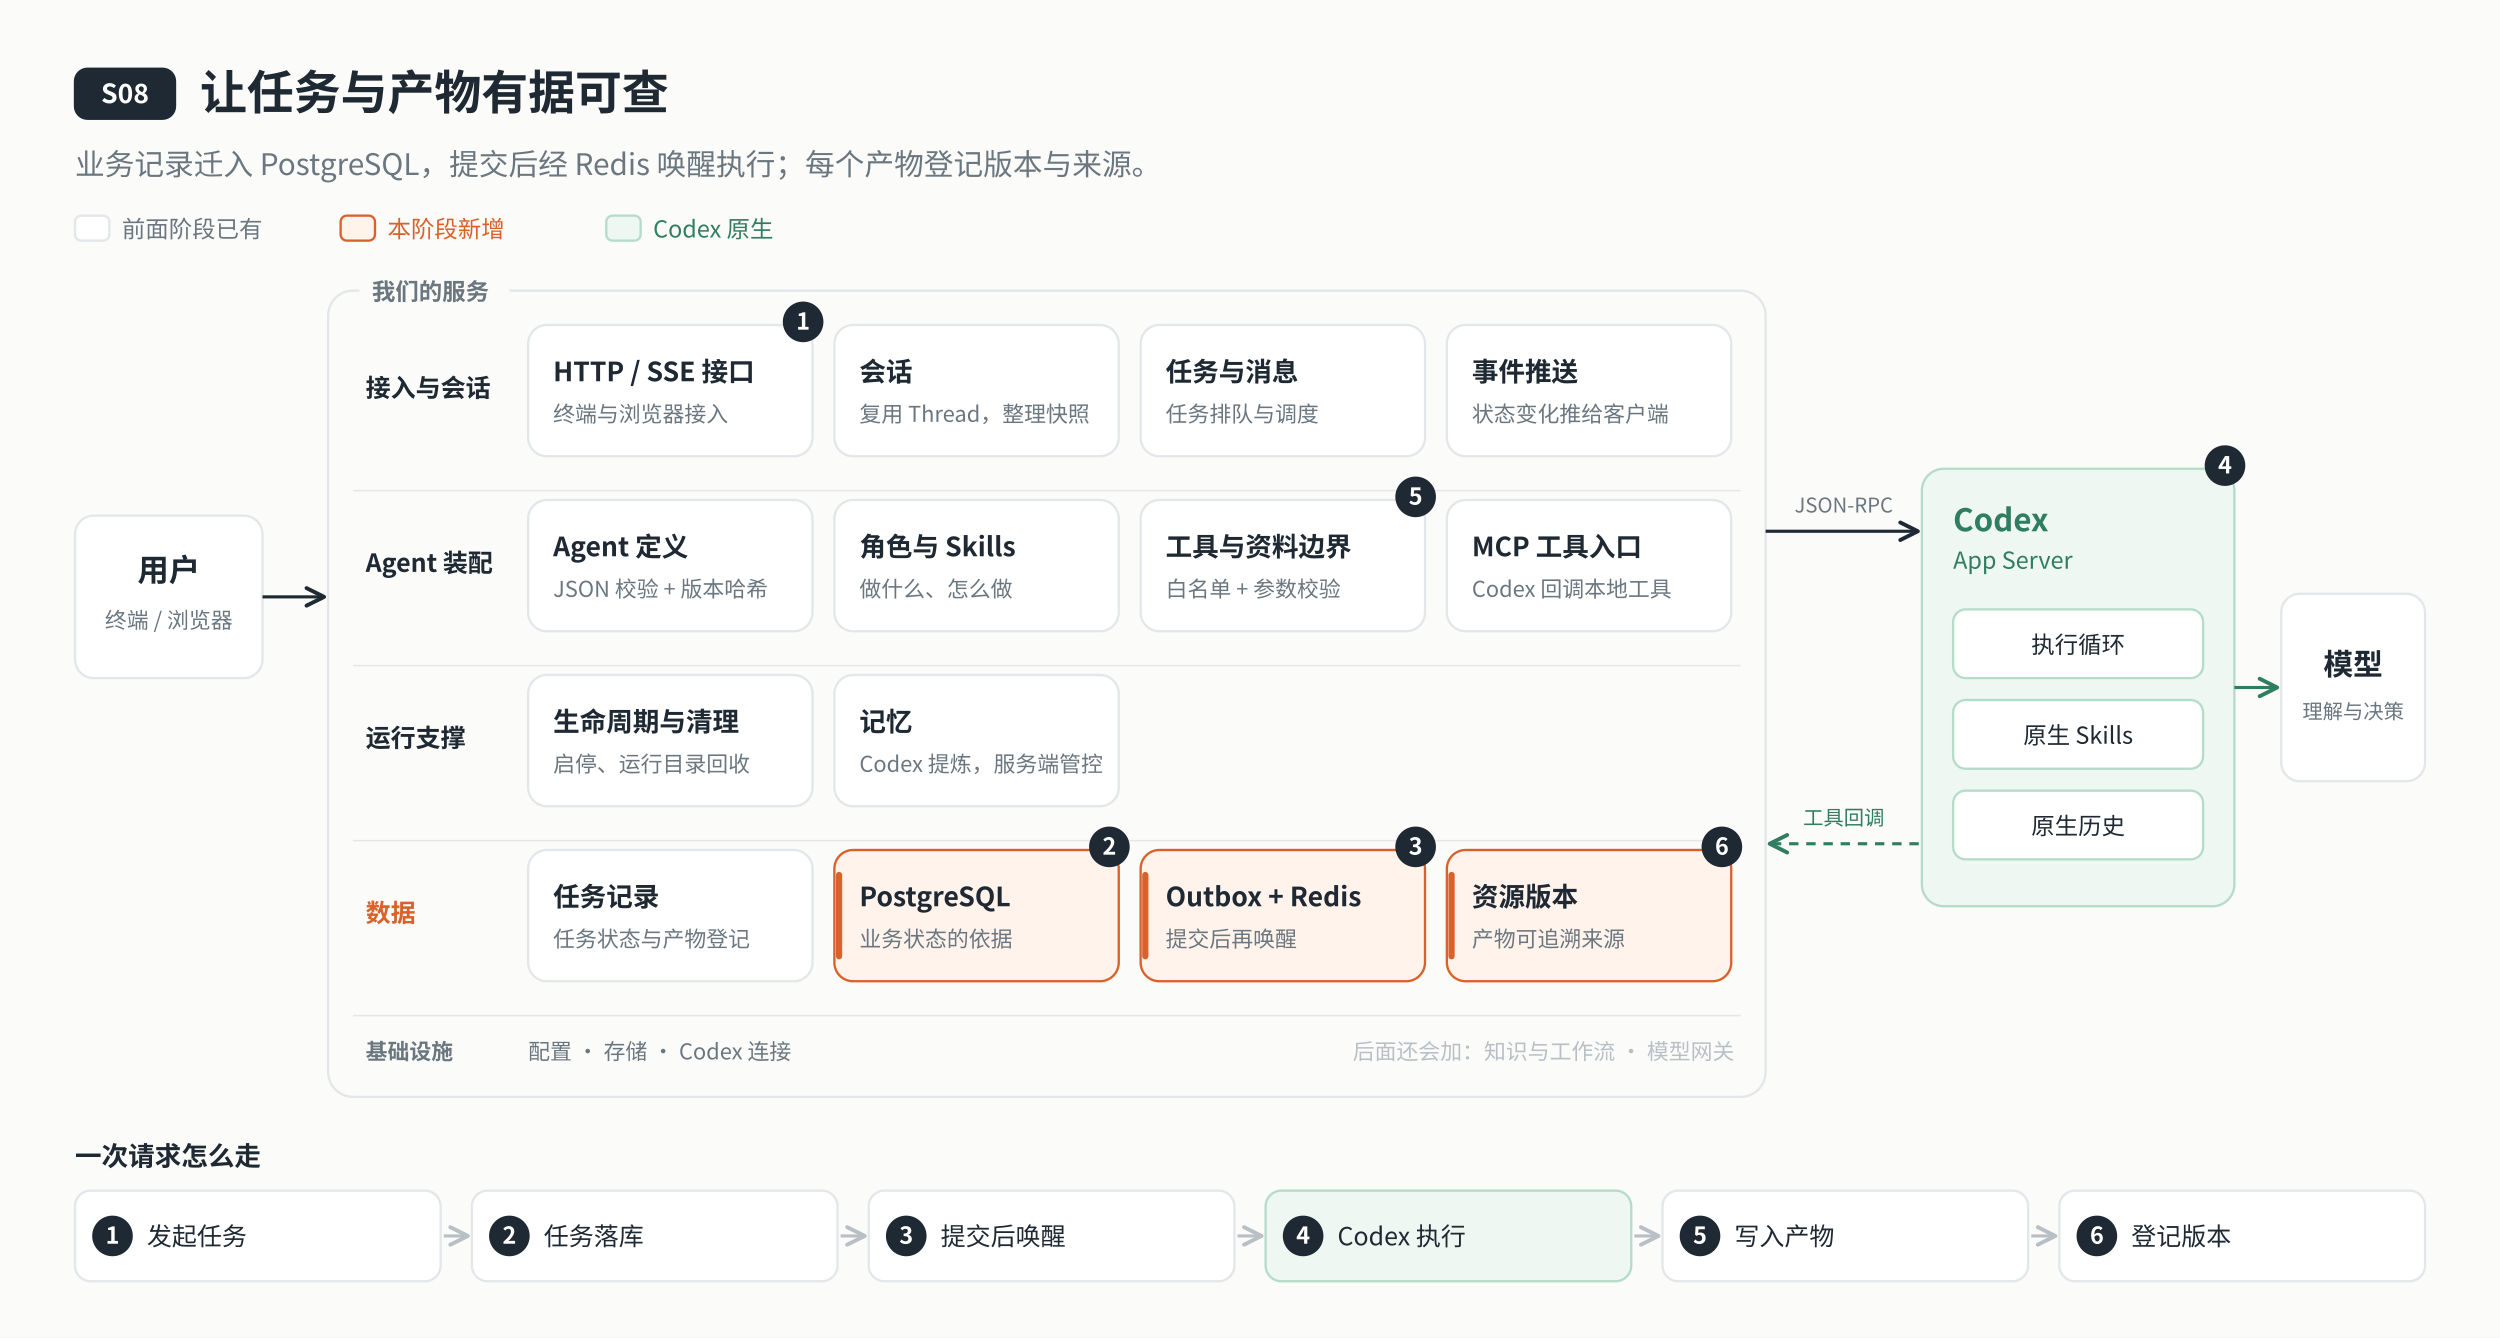
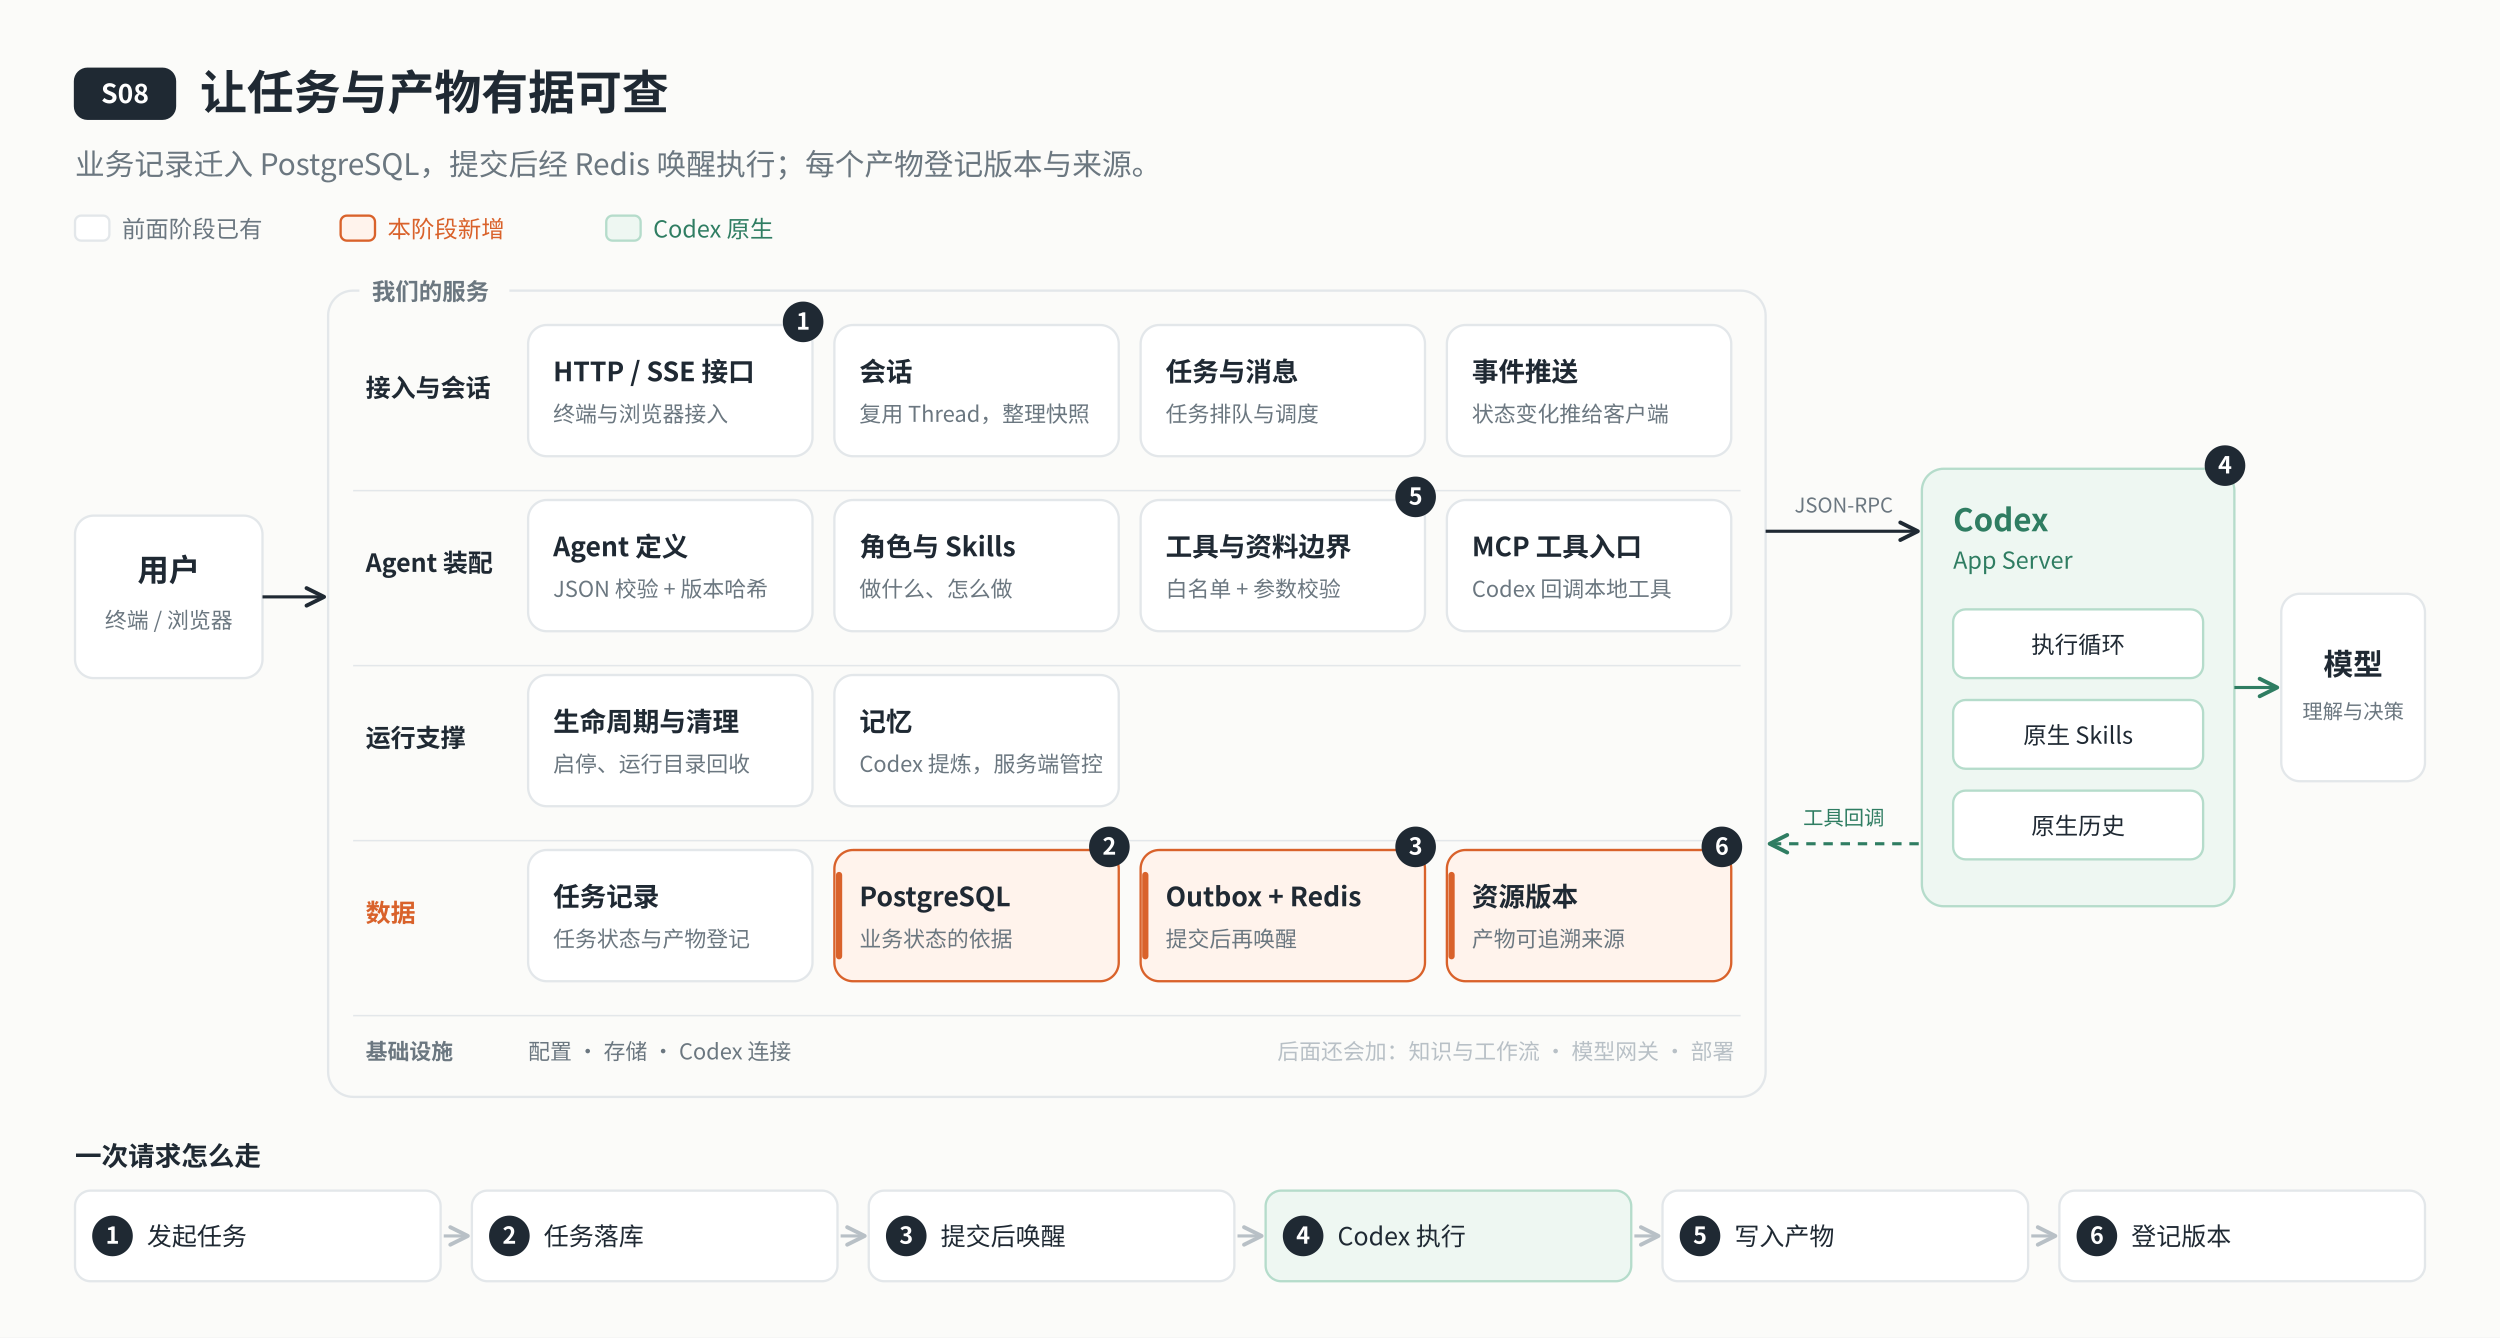
<svg xmlns="http://www.w3.org/2000/svg" width="1600" height="856" viewBox="0 0 1600 856" role="img" aria-labelledby="title desc">
  <defs>
    <marker id="mB8C0C6" viewBox="0 0 10 10" refX="8" refY="5" markerWidth="7" markerHeight="7" orient="auto-start-reverse">
      <path d="M1 1 L9 5 L1 9" fill="none" stroke="#B8C0C6" stroke-width="1.8" stroke-linecap="round" stroke-linejoin="round" />
    </marker>
    <marker id="m1F2933" viewBox="0 0 10 10" refX="8" refY="5" markerWidth="7" markerHeight="7" orient="auto-start-reverse">
      <path d="M1 1 L9 5 L1 9" fill="none" stroke="#1F2933" stroke-width="1.8" stroke-linecap="round" stroke-linejoin="round" />
    </marker>
    <marker id="m2F7D62" viewBox="0 0 10 10" refX="8" refY="5" markerWidth="7" markerHeight="7" orient="auto-start-reverse">
      <path d="M1 1 L9 5 L1 9" fill="none" stroke="#2F7D62" stroke-width="1.8" stroke-linecap="round" stroke-linejoin="round" />
    </marker>
  </defs>
  <g font-family="PingFang SC, Microsoft YaHei, Noto Sans CJK SC, sans-serif">
    <rect x="0" y="0" width="1600" height="856" fill="#FBFBF9" />
    <rect x="48" y="44" width="64" height="32" rx="8" fill="#1F2933" stroke="#1F2933" stroke-width="1.5" />
    <text x="80" y="66" font-size="17" fill="#fff" font-weight="700" text-anchor="middle">S08</text>
    <text x="128" y="70" font-size="30" fill="#1F2933" font-weight="700" text-anchor="start">让任务与产物有据可查</text>
    <text x="48" y="112" font-size="19" fill="#6B7780" font-weight="400" text-anchor="start">业务记录迁入 PostgreSQL，提交后经 Redis 唤醒执行；每个产物登记版本与来源。</text>
    <rect x="48" y="138" width="22" height="16" rx="4" fill="#FFFFFF" stroke="#E3E7EA" stroke-width="1.5" />
    <text x="78" y="152" font-size="15" fill="#6B7780" font-weight="400" text-anchor="start">前面阶段已有</text>
    <rect x="218" y="138" width="22" height="16" rx="4" fill="#FFF3EC" stroke="#D9622B" stroke-width="1.5" />
    <text x="248" y="152" font-size="15" fill="#D9622B" font-weight="400" text-anchor="start">本阶段新增</text>
    <rect x="388" y="138" width="22" height="16" rx="4" fill="#EEF7F2" stroke="#B5DCCB" stroke-width="1.5" />
    <text x="418" y="152" font-size="15" fill="#2F7D62" font-weight="400" text-anchor="start">Codex 原生</text>
    <rect x="48" y="330" width="120" height="104" rx="12" fill="#FFFFFF" stroke="#E3E7EA" stroke-width="1.5" />
    <text x="108" y="372" font-size="20" fill="#1F2933" font-weight="600" text-anchor="middle">用户</text>
    <text x="108" y="402" font-size="14" fill="#6B7780" font-weight="400" text-anchor="middle">终端 / 浏览器</text>
    <rect x="210" y="186" width="920" height="516" rx="16" fill="none" stroke="#E3E7EA" stroke-width="1.5" />
    <rect x="230" y="175" width="96" height="22" fill="#FBFBF9" />
    <text x="238" y="192" font-size="15" fill="#6B7780" font-weight="600" text-anchor="start">我们的服务</text>
    <text x="234" y="254" font-size="16" fill="#1F2933" font-weight="600" text-anchor="start">接入与会话</text>
    <rect x="338" y="208" width="182" height="84" rx="12" fill="#FFFFFF" stroke="#E3E7EA" stroke-width="1.5" />
    <text x="354" y="244" font-size="17" fill="#1F2933" font-weight="600" text-anchor="start">HTTP / SSE 接口</text>
    <text x="354" y="270" font-size="14" fill="#6B7780" font-weight="400" text-anchor="start">终端与浏览器接入</text>
    <rect x="534" y="208" width="182" height="84" rx="12" fill="#FFFFFF" stroke="#E3E7EA" stroke-width="1.5" />
    <text x="550" y="244" font-size="17" fill="#1F2933" font-weight="600" text-anchor="start">会话</text>
    <text x="550" y="270" font-size="14" fill="#6B7780" font-weight="400" text-anchor="start">复用 Thread，整理快照</text>
    <rect x="730" y="208" width="182" height="84" rx="12" fill="#FFFFFF" stroke="#E3E7EA" stroke-width="1.5" />
    <text x="746" y="244" font-size="17" fill="#1F2933" font-weight="600" text-anchor="start">任务与消息</text>
    <text x="746" y="270" font-size="14" fill="#6B7780" font-weight="400" text-anchor="start">任务排队与调度</text>
    <rect x="926" y="208" width="182" height="84" rx="12" fill="#FFFFFF" stroke="#E3E7EA" stroke-width="1.5" />
    <text x="942" y="244" font-size="17" fill="#1F2933" font-weight="600" text-anchor="start">事件推送</text>
    <text x="942" y="270" font-size="14" fill="#6B7780" font-weight="400" text-anchor="start">状态变化推给客户端</text>
    <text x="234" y="366" font-size="16" fill="#1F2933" font-weight="600" text-anchor="start">Agent 装配</text>
    <line x1="226" y1="314" x2="1114" y2="314" stroke="#E3E7EA" stroke-width="1" />
    <rect x="338" y="320" width="182" height="84" rx="12" fill="#FFFFFF" stroke="#E3E7EA" stroke-width="1.5" />
    <text x="354" y="356" font-size="17" fill="#1F2933" font-weight="600" text-anchor="start">Agent 定义</text>
    <text x="354" y="382" font-size="14" fill="#6B7780" font-weight="400" text-anchor="start">JSON 校验 + 版本哈希</text>
    <rect x="534" y="320" width="182" height="84" rx="12" fill="#FFFFFF" stroke="#E3E7EA" stroke-width="1.5" />
    <text x="550" y="356" font-size="17" fill="#1F2933" font-weight="600" text-anchor="start">角色与 Skills</text>
    <text x="550" y="382" font-size="14" fill="#6B7780" font-weight="400" text-anchor="start">做什么、怎么做</text>
    <rect x="730" y="320" width="182" height="84" rx="12" fill="#FFFFFF" stroke="#E3E7EA" stroke-width="1.5" />
    <text x="746" y="356" font-size="17" fill="#1F2933" font-weight="600" text-anchor="start">工具与资料边界</text>
    <text x="746" y="382" font-size="14" fill="#6B7780" font-weight="400" text-anchor="start">白名单 + 参数校验</text>
    <rect x="926" y="320" width="182" height="84" rx="12" fill="#FFFFFF" stroke="#E3E7EA" stroke-width="1.5" />
    <text x="942" y="356" font-size="17" fill="#1F2933" font-weight="600" text-anchor="start">MCP 工具入口</text>
    <text x="942" y="382" font-size="14" fill="#6B7780" font-weight="400" text-anchor="start">Codex 回调本地工具</text>
    <text x="234" y="478" font-size="16" fill="#1F2933" font-weight="600" text-anchor="start">运行支撑</text>
    <line x1="226" y1="426" x2="1114" y2="426" stroke="#E3E7EA" stroke-width="1" />
    <rect x="338" y="432" width="182" height="84" rx="12" fill="#FFFFFF" stroke="#E3E7EA" stroke-width="1.5" />
    <text x="354" y="468" font-size="17" fill="#1F2933" font-weight="600" text-anchor="start">生命周期与清理</text>
    <text x="354" y="494" font-size="14" fill="#6B7780" font-weight="400" text-anchor="start">启停、运行目录回收</text>
    <rect x="534" y="432" width="182" height="84" rx="12" fill="#FFFFFF" stroke="#E3E7EA" stroke-width="1.5" />
    <text x="550" y="468" font-size="17" fill="#1F2933" font-weight="600" text-anchor="start">记忆</text>
    <text x="550" y="494" font-size="14" fill="#6B7780" font-weight="400" text-anchor="start">Codex 提炼，服务端管控</text>
    <text x="234" y="590" font-size="16" fill="#D9622B" font-weight="600" text-anchor="start">数据</text>
    <line x1="226" y1="538" x2="1114" y2="538" stroke="#E3E7EA" stroke-width="1" />
    <rect x="338" y="544" width="182" height="84" rx="12" fill="#FFFFFF" stroke="#E3E7EA" stroke-width="1.5" />
    <text x="354" y="580" font-size="17" fill="#1F2933" font-weight="600" text-anchor="start">任务记录</text>
    <text x="354" y="606" font-size="14" fill="#6B7780" font-weight="400" text-anchor="start">任务状态与产物登记</text>
    <rect x="534" y="544" width="182" height="84" rx="12" fill="#FFF3EC" stroke="#D9622B" stroke-width="1.5" />
    <rect x="535" y="558" width="4" height="56" rx="2" fill="#D9622B" />
    <text x="550" y="580" font-size="17" fill="#1F2933" font-weight="600" text-anchor="start">PostgreSQL</text>
    <text x="550" y="606" font-size="14" fill="#6B7780" font-weight="400" text-anchor="start">业务状态的依据</text>
    <rect x="730" y="544" width="182" height="84" rx="12" fill="#FFF3EC" stroke="#D9622B" stroke-width="1.5" />
    <rect x="731" y="558" width="4" height="56" rx="2" fill="#D9622B" />
    <text x="746" y="580" font-size="17" fill="#1F2933" font-weight="600" text-anchor="start">Outbox + Redis</text>
    <text x="746" y="606" font-size="14" fill="#6B7780" font-weight="400" text-anchor="start">提交后再唤醒</text>
    <rect x="926" y="544" width="182" height="84" rx="12" fill="#FFF3EC" stroke="#D9622B" stroke-width="1.5" />
    <rect x="927" y="558" width="4" height="56" rx="2" fill="#D9622B" />
    <text x="942" y="580" font-size="17" fill="#1F2933" font-weight="600" text-anchor="start">资源版本</text>
    <text x="942" y="606" font-size="14" fill="#6B7780" font-weight="400" text-anchor="start">产物可追溯来源</text>
    <line x1="226" y1="650" x2="1114" y2="650" stroke="#E3E7EA" stroke-width="1" />
    <text x="234" y="678" font-size="14" fill="#6B7780" font-weight="600" text-anchor="start">基础设施</text>
    <text x="338" y="678" font-size="14" fill="#6B7780" font-weight="400" text-anchor="start">配置 · 存储 · Codex 连接</text>
-     <text x="1110" y="678" font-size="14" fill="#B8C0C6" font-weight="400" text-anchor="end">后面还会加：知识与工作流 · 模型网关</text>
+     <text x="1110" y="678" font-size="14" fill="#B8C0C6" font-weight="400" text-anchor="end">后面还会加：知识与工作流 · 模型网关 · 部署</text>
    <rect x="1230" y="300" width="200" height="280" rx="14" fill="#EEF7F2" stroke="#B5DCCB" stroke-width="1.5" />
    <text x="1250" y="340" font-size="20" fill="#2F7D62" font-weight="700" text-anchor="start">Codex</text>
    <text x="1250" y="364" font-size="15" fill="#2F7D62" font-weight="400" text-anchor="start">App Server</text>
    <rect x="1250" y="390" width="160" height="44" rx="8" fill="#FFFFFF" stroke="#B5DCCB" stroke-width="1.5" />
    <text x="1330" y="418" font-size="15" fill="#1F2933" font-weight="500" text-anchor="middle">执行循环</text>
    <rect x="1250" y="448" width="160" height="44" rx="8" fill="#FFFFFF" stroke="#B5DCCB" stroke-width="1.5" />
    <text x="1330" y="476" font-size="15" fill="#1F2933" font-weight="500" text-anchor="middle">原生 Skills</text>
    <rect x="1250" y="506" width="160" height="44" rx="8" fill="#FFFFFF" stroke="#B5DCCB" stroke-width="1.5" />
    <text x="1330" y="534" font-size="15" fill="#1F2933" font-weight="500" text-anchor="middle">原生历史</text>
    <rect x="1460" y="380" width="92" height="120" rx="12" fill="#FFFFFF" stroke="#E3E7EA" stroke-width="1.5" />
    <text x="1506" y="432" font-size="19" fill="#1F2933" font-weight="600" text-anchor="middle">模型</text>
    <text x="1506" y="460" font-size="13" fill="#6B7780" font-weight="400" text-anchor="middle">理解与决策</text>
    <path d="M168,382 L206,382" fill="none" stroke="#1F2933" stroke-width="2" marker-end="url(#m1F2933)" />
    <path d="M1130,340 L1226,340" fill="none" stroke="#1F2933" stroke-width="2" marker-end="url(#m1F2933)" />
    <text x="1180" y="328" font-size="13" fill="#6B7780" font-weight="500" text-anchor="middle">JSON-RPC</text>
    <path d="M1228,540 L1134,540" fill="none" stroke="#2F7D62" stroke-width="2" stroke-dasharray="6 5" marker-end="url(#m2F7D62)" />
    <text x="1180" y="528" font-size="13" fill="#2F7D62" font-weight="500" text-anchor="middle">工具回调</text>
    <path d="M1430,440 L1456,440" fill="none" stroke="#2F7D62" stroke-width="2" marker-end="url(#m2F7D62)" />
    <circle cx="514" cy="206" r="13" fill="#1F2933" />
    <text x="514" y="211" font-size="15" fill="#fff" font-weight="700" text-anchor="middle">1</text>
    <circle cx="710" cy="542" r="13" fill="#1F2933" />
    <text x="710" y="547" font-size="15" fill="#fff" font-weight="700" text-anchor="middle">2</text>
    <circle cx="906" cy="542" r="13" fill="#1F2933" />
    <text x="906" y="547" font-size="15" fill="#fff" font-weight="700" text-anchor="middle">3</text>
    <circle cx="1424" cy="298" r="13" fill="#1F2933" />
    <text x="1424" y="303" font-size="15" fill="#fff" font-weight="700" text-anchor="middle">4</text>
    <circle cx="906" cy="318" r="13" fill="#1F2933" />
    <text x="906" y="323" font-size="15" fill="#fff" font-weight="700" text-anchor="middle">5</text>
    <circle cx="1102" cy="542" r="13" fill="#1F2933" />
    <text x="1102" y="547" font-size="15" fill="#fff" font-weight="700" text-anchor="middle">6</text>
    <text x="48" y="746" font-size="17" fill="#1F2933" font-weight="700" text-anchor="start">一次请求怎么走</text>
    <rect x="48" y="762" width="234" height="58" rx="10" fill="#FFFFFF" stroke="#E3E7EA" stroke-width="1.5" />
    <circle cx="72" cy="791" r="13" fill="#1F2933" />
    <text x="72" y="796" font-size="15" fill="#fff" font-weight="700" text-anchor="middle">1</text>
    <text x="94" y="797" font-size="16" fill="#1F2933" font-weight="500" text-anchor="start">发起任务</text>
    <path d="M284,791 L298,791" fill="none" stroke="#B8C0C6" stroke-width="2" marker-end="url(#mB8C0C6)" />
    <rect x="302" y="762" width="234" height="58" rx="10" fill="#FFFFFF" stroke="#E3E7EA" stroke-width="1.5" />
    <circle cx="326" cy="791" r="13" fill="#1F2933" />
    <text x="326" y="796" font-size="15" fill="#fff" font-weight="700" text-anchor="middle">2</text>
    <text x="348" y="797" font-size="16" fill="#1F2933" font-weight="500" text-anchor="start">任务落库</text>
    <path d="M538,791 L552,791" fill="none" stroke="#B8C0C6" stroke-width="2" marker-end="url(#mB8C0C6)" />
    <rect x="556" y="762" width="234" height="58" rx="10" fill="#FFFFFF" stroke="#E3E7EA" stroke-width="1.5" />
    <circle cx="580" cy="791" r="13" fill="#1F2933" />
    <text x="580" y="796" font-size="15" fill="#fff" font-weight="700" text-anchor="middle">3</text>
    <text x="602" y="797" font-size="16" fill="#1F2933" font-weight="500" text-anchor="start">提交后唤醒</text>
    <path d="M792,791 L806,791" fill="none" stroke="#B8C0C6" stroke-width="2" marker-end="url(#mB8C0C6)" />
    <rect x="810" y="762" width="234" height="58" rx="10" fill="#EEF7F2" stroke="#B5DCCB" stroke-width="1.5" />
    <circle cx="834" cy="791" r="13" fill="#1F2933" />
    <text x="834" y="796" font-size="15" fill="#fff" font-weight="700" text-anchor="middle">4</text>
    <text x="856" y="797" font-size="16" fill="#1F2933" font-weight="500" text-anchor="start">Codex 执行</text>
    <path d="M1046,791 L1060,791" fill="none" stroke="#B8C0C6" stroke-width="2" marker-end="url(#mB8C0C6)" />
    <rect x="1064" y="762" width="234" height="58" rx="10" fill="#FFFFFF" stroke="#E3E7EA" stroke-width="1.5" />
    <circle cx="1088" cy="791" r="13" fill="#1F2933" />
    <text x="1088" y="796" font-size="15" fill="#fff" font-weight="700" text-anchor="middle">5</text>
    <text x="1110" y="797" font-size="16" fill="#1F2933" font-weight="500" text-anchor="start">写入产物</text>
    <path d="M1300,791 L1314,791" fill="none" stroke="#B8C0C6" stroke-width="2" marker-end="url(#mB8C0C6)" />
    <rect x="1318" y="762" width="234" height="58" rx="10" fill="#FFFFFF" stroke="#E3E7EA" stroke-width="1.5" />
    <circle cx="1342" cy="791" r="13" fill="#1F2933" />
    <text x="1342" y="796" font-size="15" fill="#fff" font-weight="700" text-anchor="middle">6</text>
    <text x="1364" y="797" font-size="16" fill="#1F2933" font-weight="500" text-anchor="start">登记版本</text>
  </g>
</svg>
